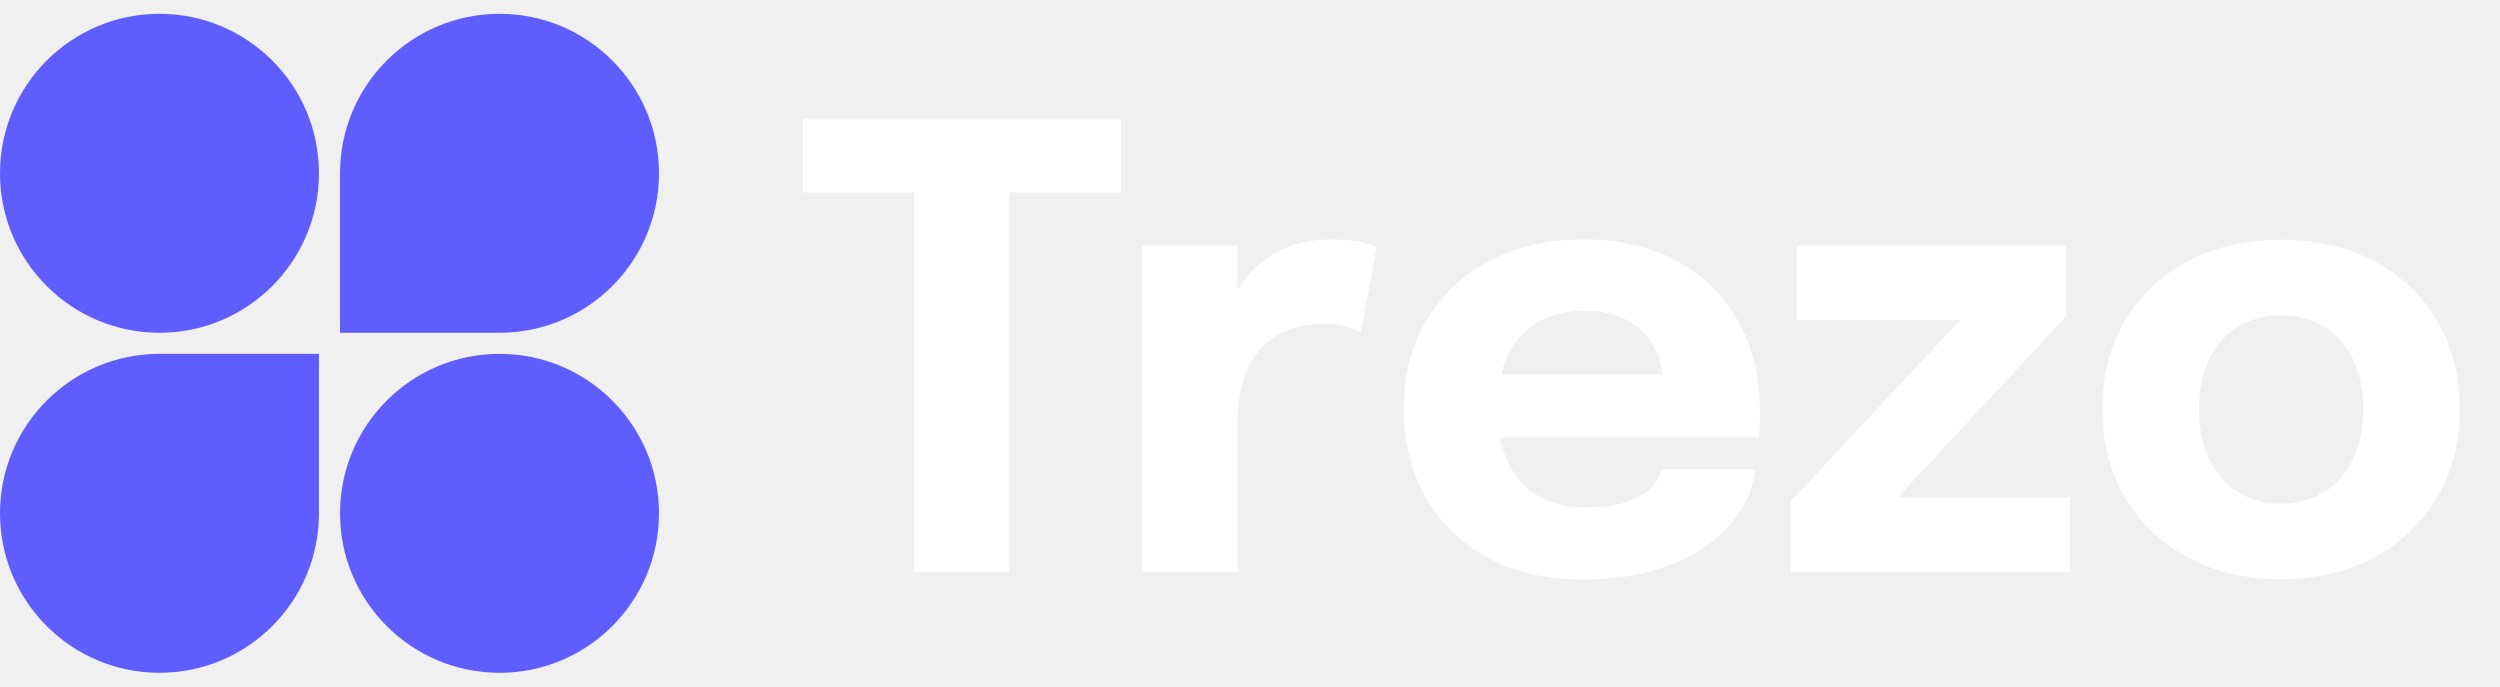
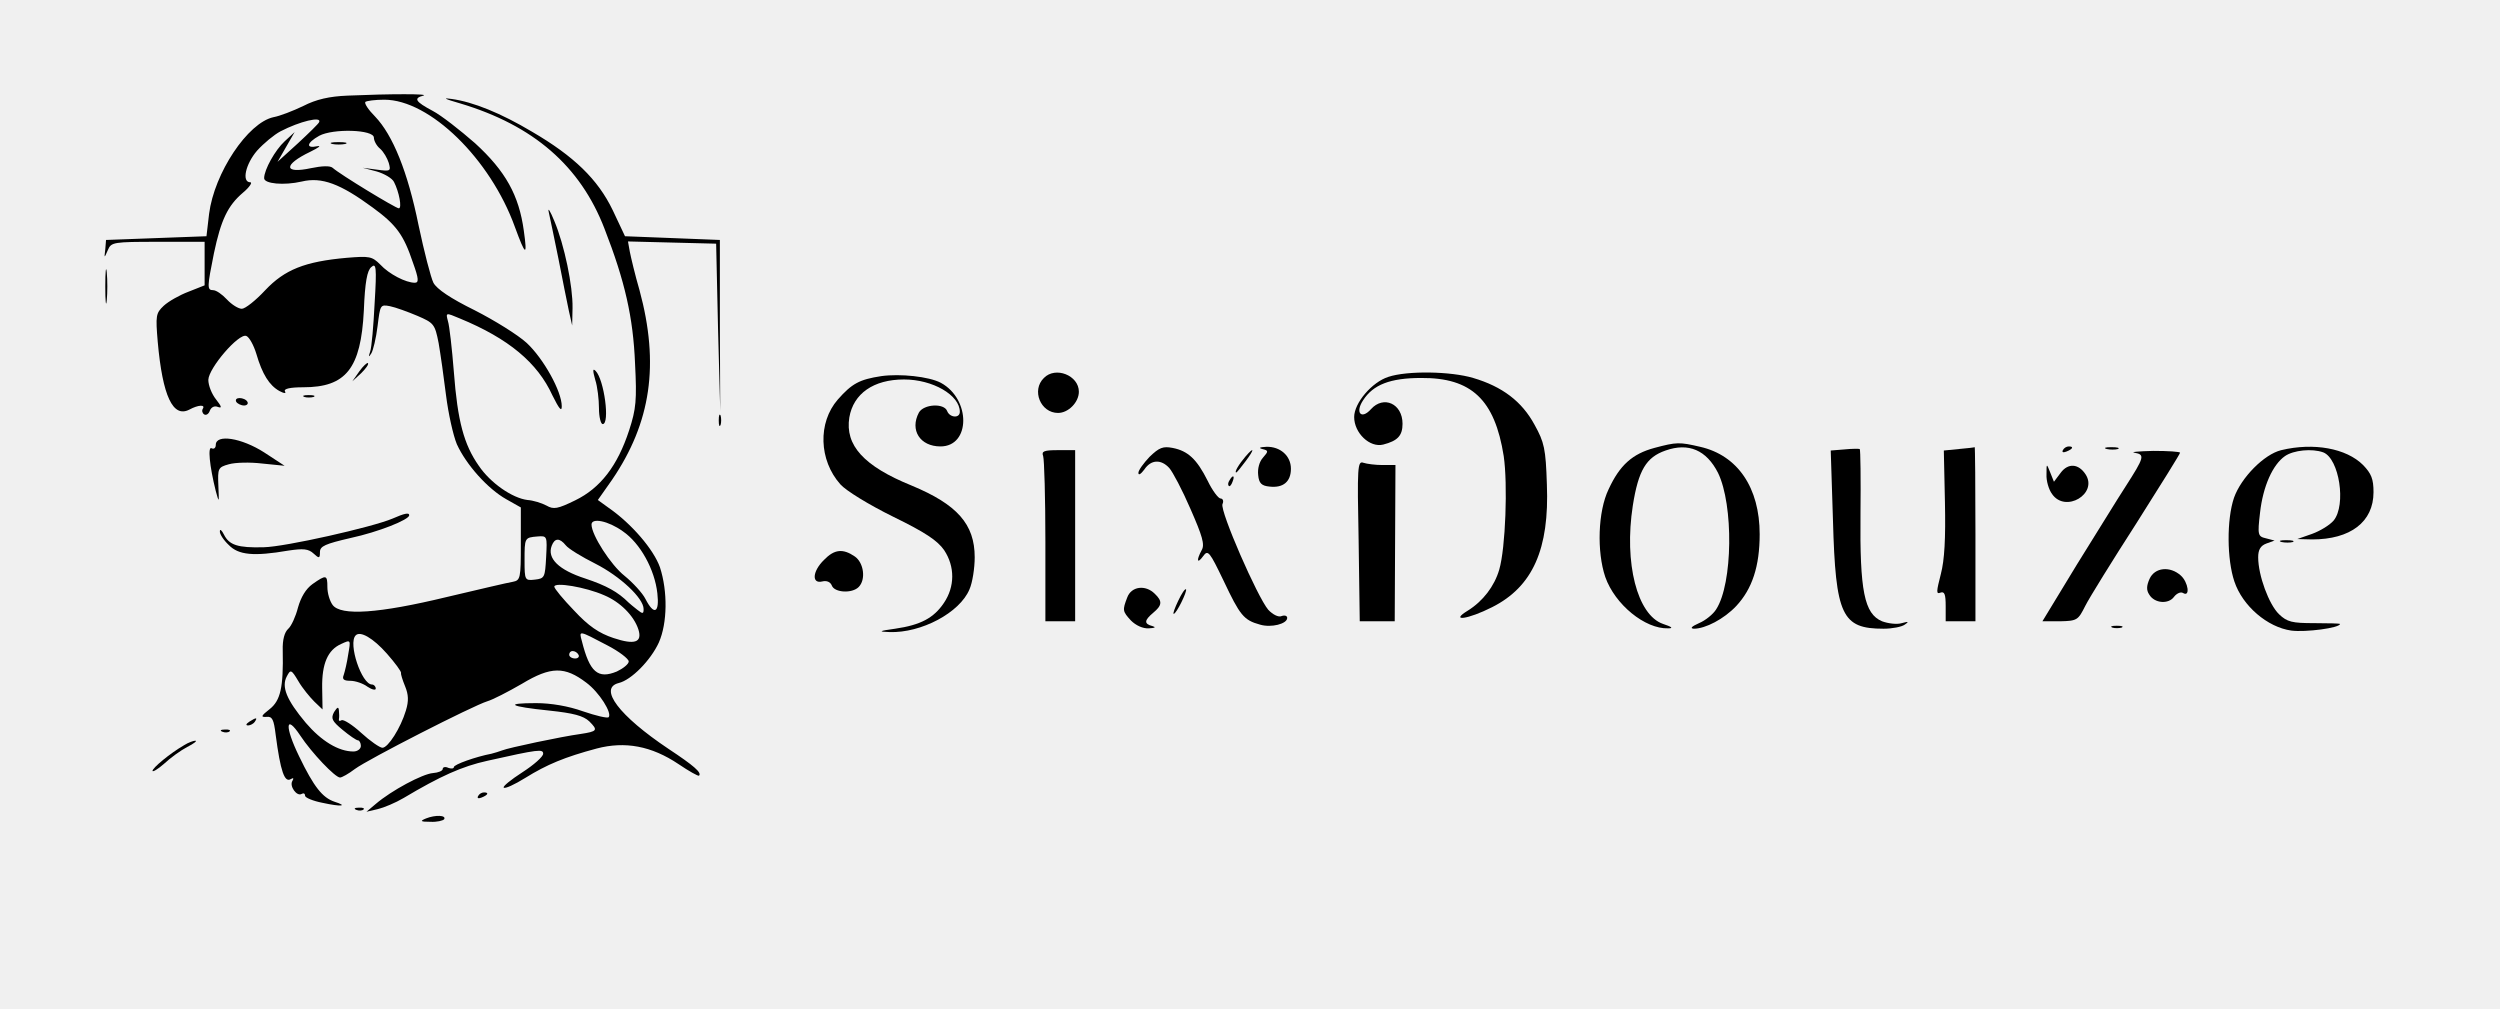
- <svg xmlns="http://www.w3.org/2000/svg" width="142" height="39" viewBox="0 0 142 39" fill="none">
-   <path d="M18.117 9.843C18.117 14.846 14.061 18.901 9.058 18.901C4.056 18.901 0 14.846 0 9.843C0 4.84 4.056 0.784 9.058 0.784C14.061 0.784 18.117 4.84 18.117 9.843Z" fill="#605DFF" />
-   <path d="M19.314 9.843C19.314 4.84 23.37 0.784 28.373 0.784C33.376 0.784 37.431 4.84 37.431 9.843C37.431 14.846 33.376 18.901 28.373 18.901H19.314V9.843Z" fill="#605DFF" />
-   <path d="M0 29.157C0 24.154 4.056 20.099 9.058 20.099H18.117V29.157C18.117 34.16 14.061 38.215 9.058 38.215C4.056 38.215 0 34.16 0 29.157Z" fill="#605DFF" />
-   <path d="M37.431 29.157C37.431 34.16 33.376 38.215 28.373 38.215C23.37 38.215 19.314 34.16 19.314 29.157C19.314 24.154 23.37 20.099 28.373 20.099C33.376 20.099 37.431 24.154 37.431 29.157Z" fill="#605DFF" />
-   <path d="M63.664 10.927H55.157L57.323 8.342V32.5H51.925V8.342L54.161 10.927H45.602V6.735H63.664V10.927ZM64.866 32.5V13.949H70.299V20.342L69.18 19.644C69.309 18.77 69.541 17.967 69.879 17.233C70.217 16.5 70.654 15.865 71.189 15.329C71.725 14.782 72.36 14.357 73.093 14.054C73.839 13.751 74.689 13.6 75.644 13.6C76.389 13.6 76.971 13.658 77.39 13.774C77.821 13.879 78.089 13.961 78.194 14.019L77.303 18.875C77.198 18.817 76.965 18.724 76.604 18.596C76.243 18.468 75.778 18.404 75.207 18.404C74.275 18.404 73.495 18.561 72.866 18.875C72.237 19.189 71.731 19.609 71.347 20.133C70.974 20.645 70.706 21.216 70.543 21.845C70.38 22.474 70.299 23.108 70.299 23.749V32.5H64.866ZM82.672 24.849V21.268H94.97L94.446 22.177C94.446 22.083 94.446 21.996 94.446 21.915C94.446 21.821 94.446 21.734 94.446 21.652C94.446 20.989 94.289 20.354 93.974 19.748C93.66 19.131 93.171 18.631 92.507 18.246C91.855 17.85 91.016 17.652 89.992 17.652C88.967 17.652 88.082 17.874 87.336 18.316C86.603 18.747 86.038 19.37 85.642 20.185C85.258 21 85.066 21.984 85.066 23.137C85.066 24.325 85.252 25.344 85.625 26.194C86.009 27.033 86.574 27.679 87.319 28.133C88.076 28.587 89.013 28.814 90.131 28.814C90.853 28.814 91.476 28.75 92 28.622C92.524 28.482 92.949 28.308 93.275 28.098C93.613 27.889 93.869 27.656 94.044 27.399C94.219 27.143 94.323 26.893 94.359 26.648H99.704C99.634 27.428 99.366 28.197 98.9 28.954C98.434 29.699 97.788 30.375 96.961 30.98C96.134 31.574 95.127 32.046 93.939 32.395C92.763 32.745 91.418 32.919 89.904 32.919C87.855 32.919 86.067 32.512 84.542 31.697C83.016 30.87 81.834 29.734 80.996 28.29C80.157 26.835 79.738 25.158 79.738 23.259C79.738 21.338 80.163 19.655 81.013 18.211C81.875 16.756 83.068 15.626 84.594 14.823C86.131 14.007 87.907 13.6 89.922 13.6C91.983 13.6 93.765 14.013 95.267 14.84C96.769 15.655 97.928 16.802 98.743 18.281C99.558 19.748 99.966 21.46 99.966 23.417C99.966 23.708 99.96 23.987 99.948 24.255C99.936 24.523 99.919 24.721 99.896 24.849H82.672ZM107.504 28.255H117.565V32.5H101.704V28.482L111.521 17.984L111.643 18.176H102.054V13.949H117.355V17.967L107.626 28.43L107.504 28.255ZM129.565 32.902C127.562 32.902 125.797 32.488 124.272 31.662C122.746 30.835 121.553 29.699 120.691 28.255C119.841 26.8 119.416 25.123 119.416 23.225C119.416 21.338 119.841 19.673 120.691 18.229C121.553 16.773 122.746 15.644 124.272 14.84C125.797 14.025 127.562 13.617 129.565 13.617C131.568 13.617 133.332 14.025 134.857 14.84C136.383 15.644 137.571 16.773 138.421 18.229C139.283 19.673 139.713 21.338 139.713 23.225C139.713 25.123 139.283 26.8 138.421 28.255C137.571 29.699 136.383 30.835 134.857 31.662C133.332 32.488 131.568 32.902 129.565 32.902ZM129.565 28.605C130.508 28.605 131.329 28.383 132.028 27.941C132.726 27.498 133.268 26.875 133.652 26.072C134.036 25.257 134.229 24.308 134.229 23.225C134.229 22.142 134.036 21.204 133.652 20.412C133.268 19.609 132.726 18.992 132.028 18.561C131.329 18.13 130.508 17.914 129.565 17.914C128.633 17.914 127.812 18.13 127.102 18.561C126.403 18.992 125.861 19.609 125.477 20.412C125.093 21.204 124.901 22.142 124.901 23.225C124.901 24.308 125.093 25.257 125.477 26.072C125.861 26.875 126.403 27.498 127.102 27.941C127.812 28.383 128.633 28.605 129.565 28.605Z" fill="white" />
+ <svg xmlns="http://www.w3.org/2000/svg" version="1.0" width="672pt" height="271pt" viewBox="0 0 672 271" preserveAspectRatio="xMidYMid meet">
+   <g transform="translate(0,271) scale(0.1,-0.1)" fill="#000000" stroke="none">
+     <path d="M935 2453 c-50 -2 -85 -10 -120 -28 -27 -13 -63 -27 -80 -30 -69 -15 -159 -150 -173 -260 l-7 -60 -135 -5 -135 -5 -2 -25 c-3 -25 -3 -25 7 -2 9 21 14 22 135 22 l125 0 0 -59 0 -58 -43 -17 c-24 -9 -54 -26 -67 -38 -21 -20 -22 -26 -16 -97 13 -146 41 -205 85 -182 24 13 44 14 36 2 -3 -5 -1 -12 4 -15 5 -3 12 1 15 10 4 10 13 14 22 10 11 -4 10 1 -5 20 -12 15 -21 38 -21 53 1 32 82 126 102 118 8 -3 20 -25 27 -48 16 -55 35 -85 62 -100 13 -7 19 -7 15 -1 -4 7 14 11 49 11 115 0 155 50 163 206 3 77 9 108 20 117 13 12 15 1 9 -97 -3 -60 -8 -119 -12 -130 -5 -15 -4 -16 3 -5 5 8 13 41 17 74 7 56 7 58 33 53 15 -3 48 -15 74 -26 44 -19 47 -22 57 -73 5 -29 14 -92 20 -141 6 -48 19 -107 29 -131 25 -55 83 -120 133 -148 l39 -22 0 -98 c0 -93 -1 -98 -22 -102 -13 -2 -93 -21 -178 -41 -182 -44 -284 -51 -306 -21 -8 11 -14 32 -14 48 0 33 -3 34 -40 8 -18 -13 -31 -35 -39 -63 -6 -24 -18 -50 -26 -57 -10 -9 -16 -29 -15 -59 2 -99 -6 -134 -35 -157 -23 -18 -25 -22 -9 -21 16 2 20 -7 25 -48 13 -99 24 -130 41 -119 7 4 8 2 4 -5 -9 -14 12 -43 25 -35 5 3 9 1 9 -5 0 -5 21 -14 47 -19 50 -11 70 -9 32 3 -32 11 -55 39 -95 122 -39 80 -37 116 3 56 31 -47 94 -113 107 -113 5 0 23 10 40 23 35 26 317 170 356 182 14 4 55 25 93 47 78 47 115 47 173 3 35 -26 70 -82 60 -93 -4 -3 -34 4 -69 16 -39 14 -86 22 -126 22 -87 0 -72 -9 35 -20 66 -7 92 -14 108 -29 24 -24 22 -27 -24 -34 -51 -7 -193 -37 -210 -44 -8 -3 -21 -7 -29 -9 -42 -8 -101 -29 -101 -36 0 -4 -7 -5 -15 -2 -8 4 -15 2 -15 -3 0 -5 -12 -10 -26 -11 -28 -2 -112 -47 -154 -83 l-25 -21 30 7 c17 4 48 17 70 30 99 59 157 85 225 100 138 31 150 32 150 19 0 -8 -25 -30 -56 -50 -31 -20 -53 -38 -50 -41 3 -4 29 8 58 26 58 36 106 56 192 79 76 20 147 7 220 -42 28 -19 53 -33 55 -31 8 8 -14 27 -82 72 -133 89 -189 163 -134 177 34 8 86 61 108 109 23 52 24 137 3 202 -17 48 -76 117 -138 160 l-29 21 38 54 c105 154 128 311 74 510 -12 41 -23 88 -26 103 l-5 28 118 -3 119 -3 5 -225 6 -225 -1 230 0 230 -127 5 -128 5 -33 70 c-40 83 -104 145 -217 211 -84 50 -158 80 -216 88 -26 4 -19 0 23 -12 197 -59 323 -168 388 -337 55 -141 77 -239 82 -362 5 -98 3 -122 -16 -180 -31 -95 -77 -155 -145 -188 -47 -23 -58 -25 -77 -14 -13 7 -36 14 -51 15 -41 5 -100 46 -131 92 -40 57 -57 120 -67 252 -5 63 -12 125 -16 137 -6 23 -6 23 32 7 131 -54 209 -119 249 -207 18 -36 25 -45 25 -29 0 40 -49 128 -94 170 -24 22 -87 61 -140 88 -65 32 -102 57 -111 74 -7 14 -25 84 -40 155 -29 143 -69 242 -117 292 -18 18 -29 35 -26 39 4 3 26 6 51 6 122 0 285 -159 351 -342 29 -79 34 -81 24 -10 -13 95 -49 160 -131 235 -40 35 -91 75 -114 87 -47 25 -52 34 -25 41 18 5 -88 5 -203 0z m-77 -71 c-1 -4 -28 -30 -57 -57 l-55 -50 23 40 23 40 -27 -25 c-25 -23 -55 -76 -55 -99 0 -15 53 -20 101 -9 54 13 104 -6 191 -70 63 -46 83 -73 108 -148 16 -44 16 -54 5 -54 -24 0 -69 23 -93 49 -22 22 -29 23 -90 18 -113 -10 -167 -32 -219 -87 -26 -28 -54 -50 -63 -50 -9 0 -27 11 -40 25 -13 14 -29 25 -37 25 -17 0 -16 9 2 99 19 90 37 128 78 163 18 15 26 28 20 28 -24 0 -13 49 18 85 18 20 46 43 63 52 52 27 111 41 104 25z m147 -42 c0 -8 7 -22 17 -30 9 -8 19 -25 23 -38 6 -22 5 -23 -32 -18 l-38 5 38 -10 c20 -6 41 -18 46 -28 14 -27 22 -71 13 -71 -8 0 -158 91 -178 109 -7 6 -29 5 -58 -1 -74 -16 -75 9 -2 44 22 11 31 17 19 15 -32 -7 -29 9 5 28 37 20 147 17 147 -5z m669 -1058 c47 -32 86 -103 93 -167 6 -53 -9 -60 -32 -15 -8 16 -34 44 -56 62 -37 29 -89 110 -89 138 0 19 45 10 84 -18z m-206 -70 c-3 -54 -4 -57 -30 -60 -27 -3 -28 -2 -28 51 0 62 0 62 35 65 26 2 26 1 23 -56z m53 32 c7 -9 43 -31 79 -49 67 -34 130 -93 130 -122 0 -13 -2 -14 -17 -2 -10 8 -20 16 -23 19 -29 29 -60 46 -117 65 -71 23 -103 54 -90 88 8 21 21 22 38 1z m103 -134 c43 -18 80 -55 92 -92 11 -35 -10 -42 -67 -23 -39 13 -67 32 -106 74 -29 30 -53 59 -53 64 0 13 84 -1 134 -23z m-584 -157 c22 -25 39 -48 38 -52 -1 -3 4 -19 11 -36 9 -22 10 -39 2 -65 -14 -47 -48 -100 -63 -100 -7 0 -33 18 -57 40 -24 22 -48 37 -53 34 -5 -3 -8 -2 -7 3 1 4 1 15 0 23 -1 11 -4 10 -13 -4 -9 -17 -6 -24 23 -48 18 -15 37 -28 41 -28 4 0 8 -7 8 -15 0 -8 -9 -15 -20 -15 -40 0 -86 28 -128 77 -52 62 -66 97 -51 125 10 19 12 19 31 -13 11 -19 31 -43 43 -55 l22 -21 -1 58 c-1 65 15 102 51 118 26 12 26 12 19 -28 -3 -21 -9 -46 -12 -55 -5 -12 0 -16 18 -16 13 0 34 -7 46 -16 12 -8 22 -10 22 -5 0 6 -5 11 -10 11 -28 0 -65 111 -44 132 12 13 47 -7 84 -49z m593 22 c31 -16 57 -36 57 -43 0 -7 -15 -19 -32 -27 -51 -21 -73 -2 -94 82 -8 29 -9 29 69 -12z m-78 -25 c3 -5 -1 -10 -9 -10 -9 0 -16 5 -16 10 0 6 4 10 9 10 6 0 13 -4 16 -10z" />
+     <path d="M893 2323 c9 -2 25 -2 35 0 9 3 1 5 -18 5 -19 0 -27 -2 -17 -5z" />
+     <path d="M1475 2140 c3 -14 15 -70 26 -125 11 -55 23 -118 28 -140 l9 -40 1 47 c1 59 -22 170 -49 234 -11 27 -18 38 -15 24z" />
+     <path d="M283 1940 c0 -41 2 -58 4 -37 2 20 2 54 0 75 -2 20 -4 3 -4 -38z" />
+     <path d="M966 1712 l-19 -27 24 22 c12 12 21 24 18 27 -2 2 -13 -8 -23 -22z" />
+     <path d="M1600 1689 c6 -18 10 -53 10 -76 0 -24 5 -43 10 -43 20 0 4 120 -19 143 -8 8 -8 1 -1 -24z" />
+     <path d="M2369 1699 c-59 -9 -79 -20 -117 -63 -54 -62 -51 -163 7 -228 15 -17 77 -55 142 -87 86 -42 119 -64 137 -90 29 -44 29 -98 -1 -142 -27 -40 -62 -59 -131 -69 -44 -6 -46 -8 -15 -9 85 -3 189 52 215 115 8 18 14 57 14 86 0 89 -47 142 -170 193 -128 52 -179 108 -167 183 11 64 65 102 147 102 77 0 150 -42 150 -87 0 -18 -27 -16 -34 2 -8 22 -63 19 -76 -4 -25 -47 3 -91 58 -91 81 0 82 127 1 171 -32 17 -110 25 -160 18z" />
+     <path d="M2806 1694 c-34 -33 -9 -94 38 -94 28 0 56 29 56 57 0 44 -63 69 -94 37z" />
+     <path d="M3732 1697 c-44 -14 -92 -70 -92 -108 0 -43 42 -83 78 -74 39 10 52 24 52 56 0 54 -51 77 -85 39 -26 -29 -43 -9 -21 24 27 42 73 60 156 60 135 1 198 -58 222 -210 11 -75 5 -247 -12 -305 -13 -45 -44 -85 -84 -110 -51 -31 0 -24 65 9 109 55 154 156 147 330 -3 96 -7 113 -33 160 -34 63 -87 103 -165 126 -60 18 -177 20 -228 3z" />
+     <path d="M818 1643 c6 -2 18 -2 25 0 6 3 1 5 -13 5 -14 0 -19 -2 -12 -5z" />
+     <path d="M635 1630 c3 -5 13 -10 21 -10 8 0 12 5 9 10 -3 6 -13 10 -21 10 -8 0 -12 -4 -9 -10z" />
+     <path d="M1932 1580 c0 -14 2 -19 5 -12 2 6 2 18 0 25 -3 6 -5 1 -5 -13z" />
+     <path d="M580 1514 c0 -8 -5 -12 -11 -9 -11 7 -6 -47 11 -115 9 -33 9 -32 7 14 -2 47 -1 50 28 58 17 5 57 6 90 2 l60 -6 -55 36 c-61 39 -130 50 -130 20z" />
+     <path d="M4447 1506 c-59 -16 -93 -46 -123 -111 -29 -60 -32 -168 -9 -236 26 -74 107 -140 169 -138 15 0 10 4 -14 12 -69 24 -105 163 -81 318 15 95 36 130 88 148 62 22 110 1 141 -60 42 -86 40 -298 -5 -367 -8 -13 -29 -30 -46 -37 -20 -9 -25 -14 -14 -15 31 0 81 26 114 61 43 46 63 107 63 193 0 125 -59 212 -160 235 -56 13 -63 13 -123 -3z" />
+     <path d="M3090 1482 c-16 -17 -30 -36 -30 -43 0 -8 7 -3 16 9 18 27 45 28 67 4 9 -10 35 -59 57 -110 32 -73 39 -96 30 -111 -15 -28 -12 -38 4 -16 13 18 17 13 55 -66 44 -93 54 -106 98 -118 30 -9 73 2 73 18 0 6 -7 8 -15 5 -8 -4 -24 4 -36 17 -29 34 -130 265 -123 284 4 8 1 15 -5 15 -6 0 -22 21 -35 48 -29 58 -53 80 -94 88 -26 5 -36 1 -62 -24z" />
+     <path d="M3393 1503 c17 -4 17 -6 2 -23 -10 -11 -15 -30 -13 -47 2 -22 9 -29 31 -31 36 -4 57 13 57 48 0 35 -29 60 -66 59 -18 -1 -22 -3 -11 -6z" />
+     <path d="M4958 1502 l-37 -3 6 -187 c7 -257 24 -292 136 -292 23 0 49 5 57 11 12 8 10 9 -8 4 -13 -4 -37 -1 -53 5 -48 20 -60 82 -58 288 1 95 0 174 -2 175 -2 1 -21 1 -41 -1z" />
+     <path d="M5265 1503 l-40 -4 3 -139 c2 -97 -1 -155 -11 -193 -12 -47 -13 -55 -1 -50 11 4 14 -5 14 -36 l0 -41 40 0 40 0 0 235 c0 129 -1 234 -2 233 -2 -1 -21 -3 -43 -5z" />
+     <path d="M5545 1500 c-3 -6 1 -7 9 -4 18 7 21 14 7 14 -6 0 -13 -4 -16 -10z" />
+     <path d="M5663 1503 c9 -2 23 -2 30 0 6 3 -1 5 -18 5 -16 0 -22 -2 -12 -5z" />
+     <path d="M6132 1500 c-46 -11 -108 -74 -127 -128 -20 -59 -19 -166 1 -225 22 -66 89 -123 153 -132 38 -5 131 7 131 18 0 1 -31 2 -69 2 -60 0 -73 3 -95 24 -27 26 -56 104 -56 153 0 20 6 31 22 37 l22 8 -23 6 c-22 5 -23 9 -16 69 8 71 34 129 67 152 23 16 73 21 103 10 43 -17 62 -141 28 -183 -10 -12 -36 -28 -58 -36 l-40 -14 40 -1 c103 0 165 47 165 127 0 36 -6 50 -28 73 -45 45 -133 61 -220 40z" />
+     <path d="M2804 1484 c3 -9 6 -112 6 -230 l0 -214 40 0 40 0 0 230 0 230 -46 0 c-38 0 -45 -3 -40 -16z" />
+     <path d="M3348 1483 c-18 -21 -31 -43 -25 -43 2 0 13 14 25 30 25 33 24 41 0 13z" />
+     <path d="M5738 1493 c28 -5 26 -12 -24 -90 -21 -32 -79 -127 -131 -210 l-93 -153 48 0 c45 1 48 3 67 41 11 22 73 122 138 223 64 101 117 186 117 189 0 3 -33 5 -72 5 -40 -1 -63 -3 -50 -5z" />
+     <path d="M3652 1256 l3 -216 47 0 47 0 1 210 1 210 -35 0 c-19 0 -42 3 -51 6 -16 6 -17 -10 -13 -210z" />
+     <path d="M5501 1435 c-1 -17 6 -41 15 -53 36 -52 124 1 90 53 -19 29 -47 31 -67 4 l-18 -24 -10 25 c-10 25 -10 25 -10 -5z" />
+     <path d="M3305 1419 c-4 -6 -5 -12 -2 -15 2 -3 7 2 10 11 7 17 1 20 -8 4z" />
+     <path d="M1055 1316 c-54 -23 -289 -76 -346 -77 -70 -2 -93 6 -107 34 -6 12 -11 16 -11 9 -1 -7 10 -24 24 -37 26 -27 67 -31 160 -15 40 6 54 5 68 -8 15 -14 17 -13 17 4 0 16 14 22 83 38 74 16 157 49 157 61 0 8 -13 5 -45 -9z" />
+     <path d="M6133 1253 c9 -2 23 -2 30 0 6 3 -1 5 -18 5 -16 0 -22 -2 -12 -5z" />
+     <path d="M2215 1205 c-31 -30 -34 -65 -5 -58 12 3 22 -1 26 -11 7 -19 54 -22 72 -4 20 20 14 65 -10 82 -32 22 -55 20 -83 -9z" />
+     <path d="M5778 1154 c-8 -18 -9 -30 -1 -42 14 -24 52 -27 67 -6 7 9 18 14 24 10 20 -12 14 29 -6 47 -29 26 -70 22 -84 -9z" />
+     <path d="M3030 1104 c-13 -34 -13 -37 10 -62 13 -13 32 -22 48 -21 17 1 20 3 10 6 -23 6 -23 15 2 36 24 20 25 31 4 51 -25 25 -63 20 -74 -10z" />
+     <path d="M3167 1095 c-9 -19 -15 -35 -12 -35 7 0 37 61 33 66 -3 2 -12 -12 -21 -31z" />
+     <path d="M5678 1023 c6 -2 18 -2 25 0 6 3 1 5 -13 5 -14 0 -19 -2 -12 -5z" />
+     <path d="M670 770 c-9 -6 -10 -10 -3 -10 6 0 15 5 18 10 8 12 4 12 -15 0z" />
+     <path d="M598 743 c7 -3 16 -2 19 1 4 3 -2 6 -13 5 -11 0 -14 -3 -6 -6z" />
+     <path d="M495 707 c-38 -22 -85 -61 -85 -69 0 -4 14 4 31 19 17 16 45 36 62 45 18 9 28 17 22 17 -5 0 -19 -5 -30 -12z" />
+     <path d="M1285 570 c-3 -6 1 -7 9 -4 18 7 21 14 7 14 -6 0 -13 -4 -16 -10z" />
+     <path d="M958 533 c7 -3 16 -2 19 1 4 3 -2 6 -13 5 -11 0 -14 -3 -6 -6z" />
+     <path d="M1145 510 c-17 -7 -15 -9 12 -9 17 -1 34 3 37 7 6 11 -24 12 -49 2z" />
+   </g>
</svg>
